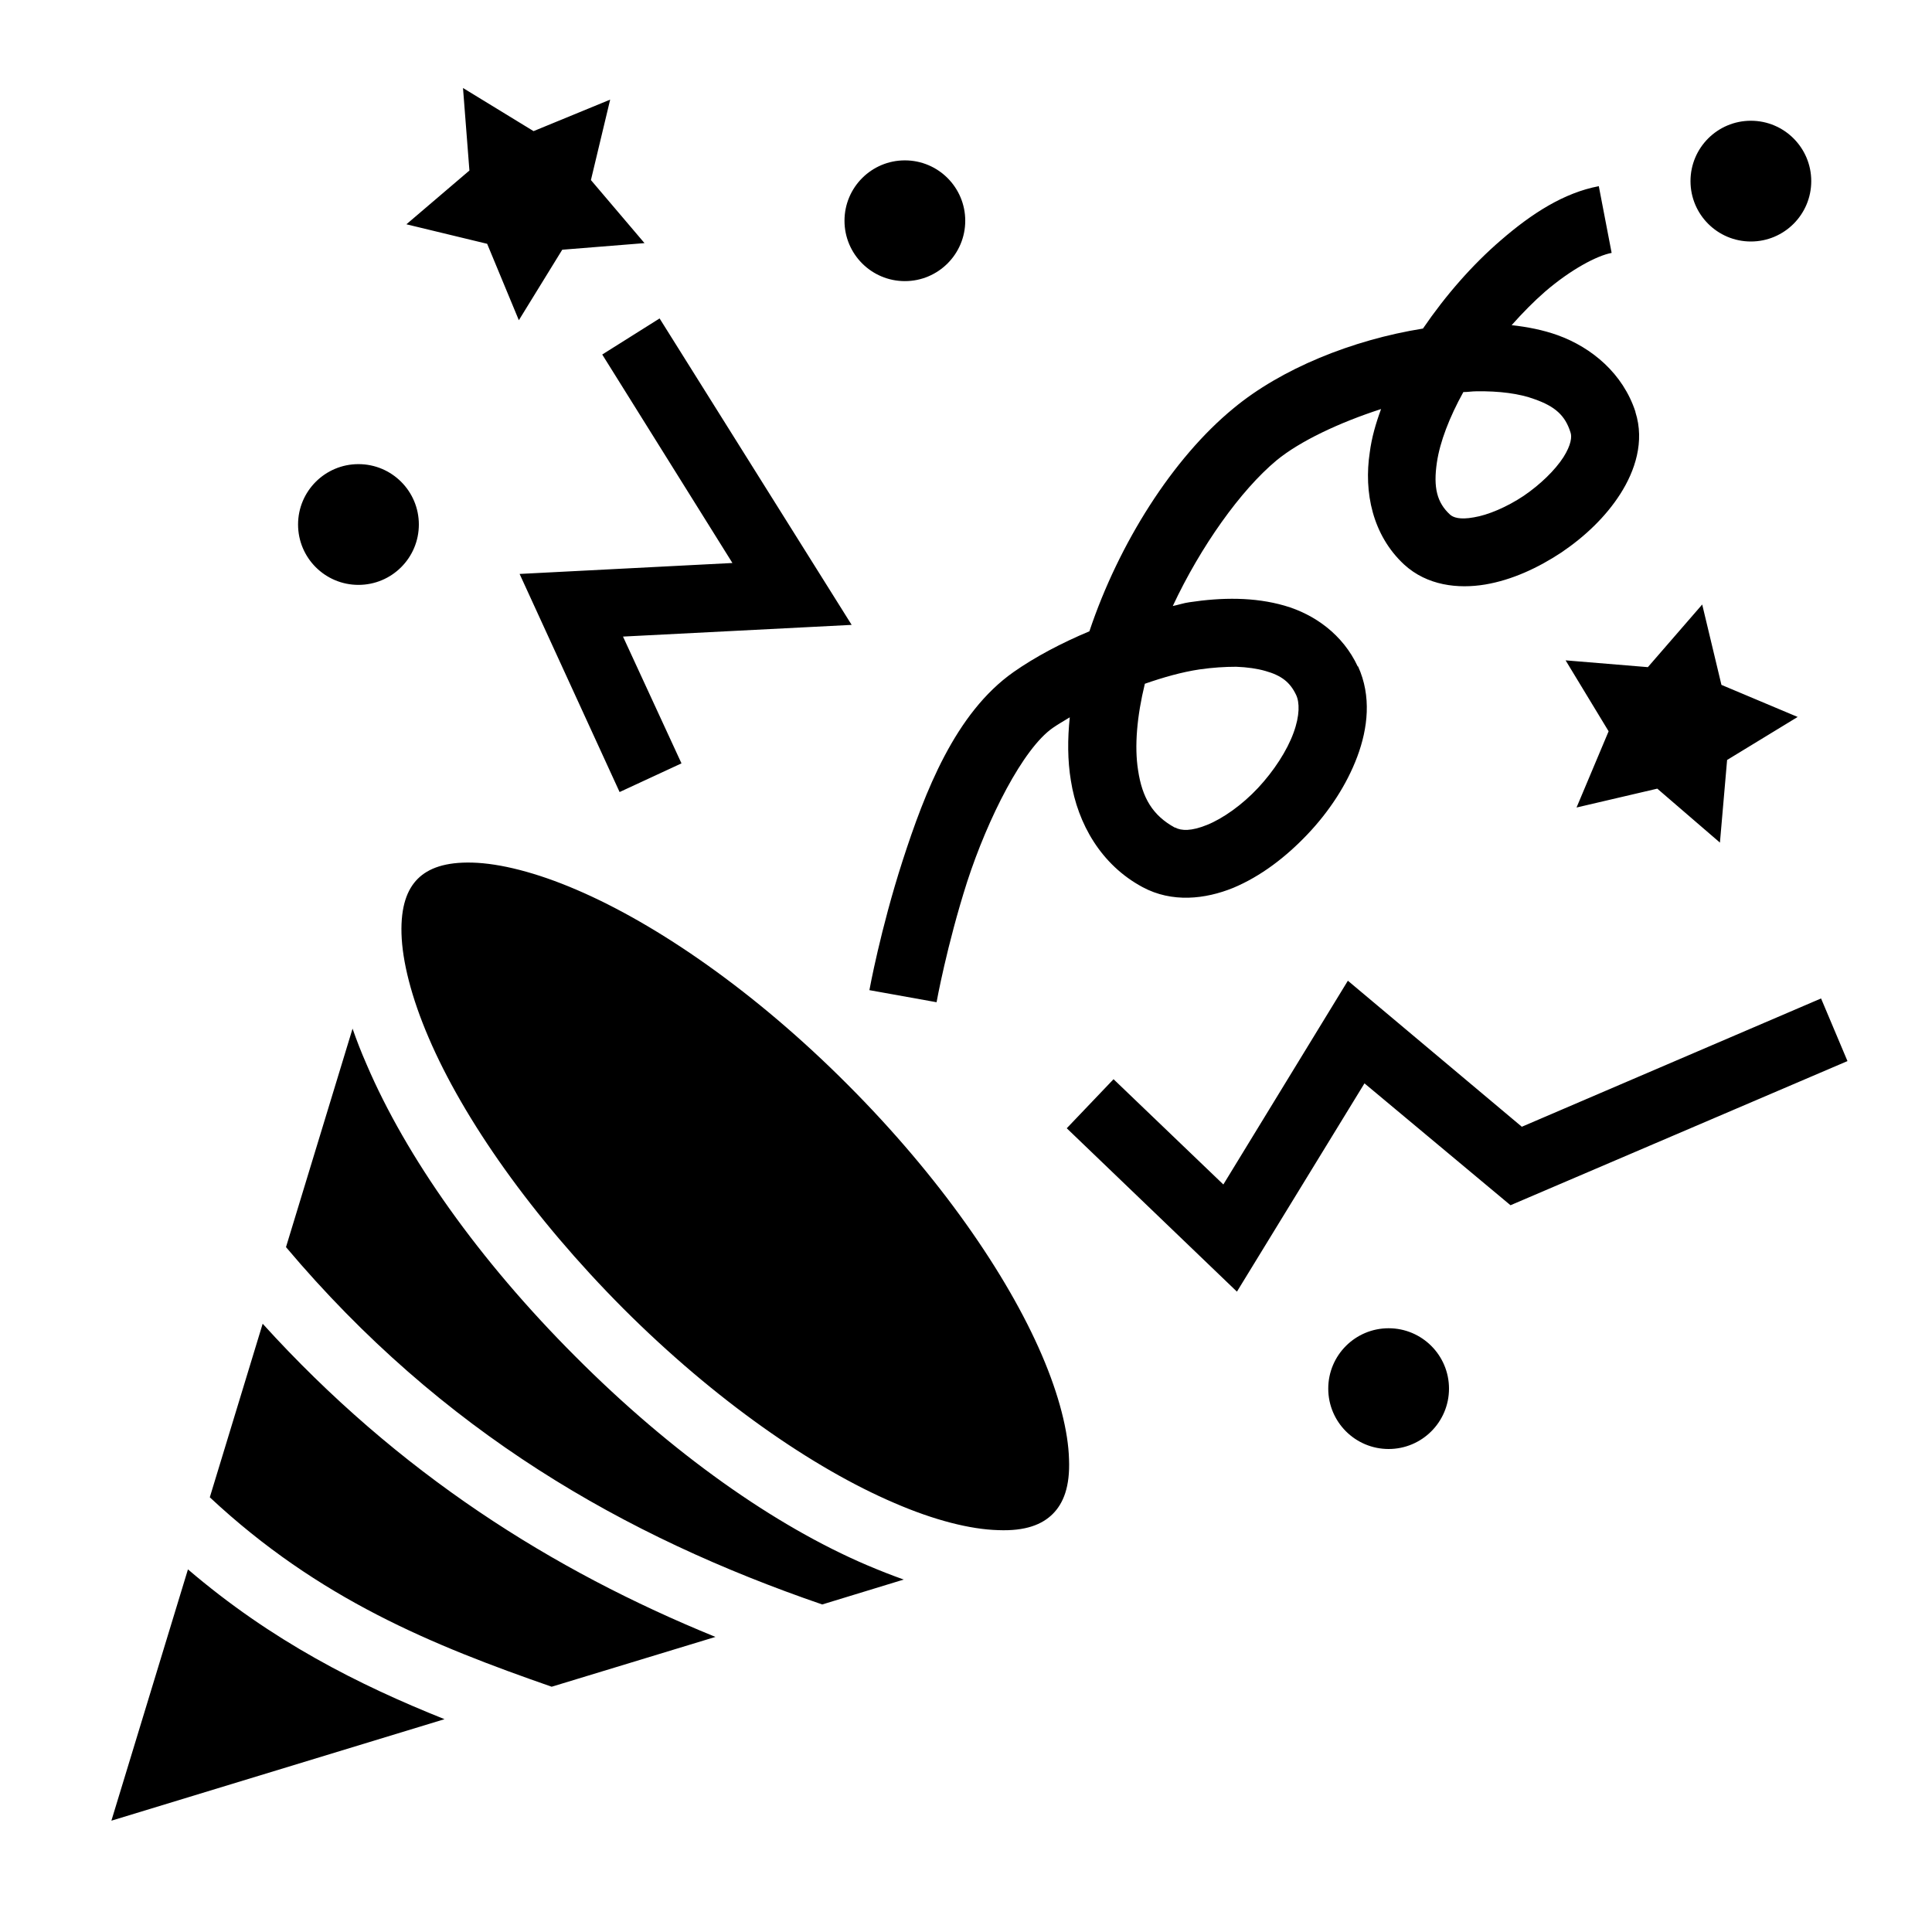
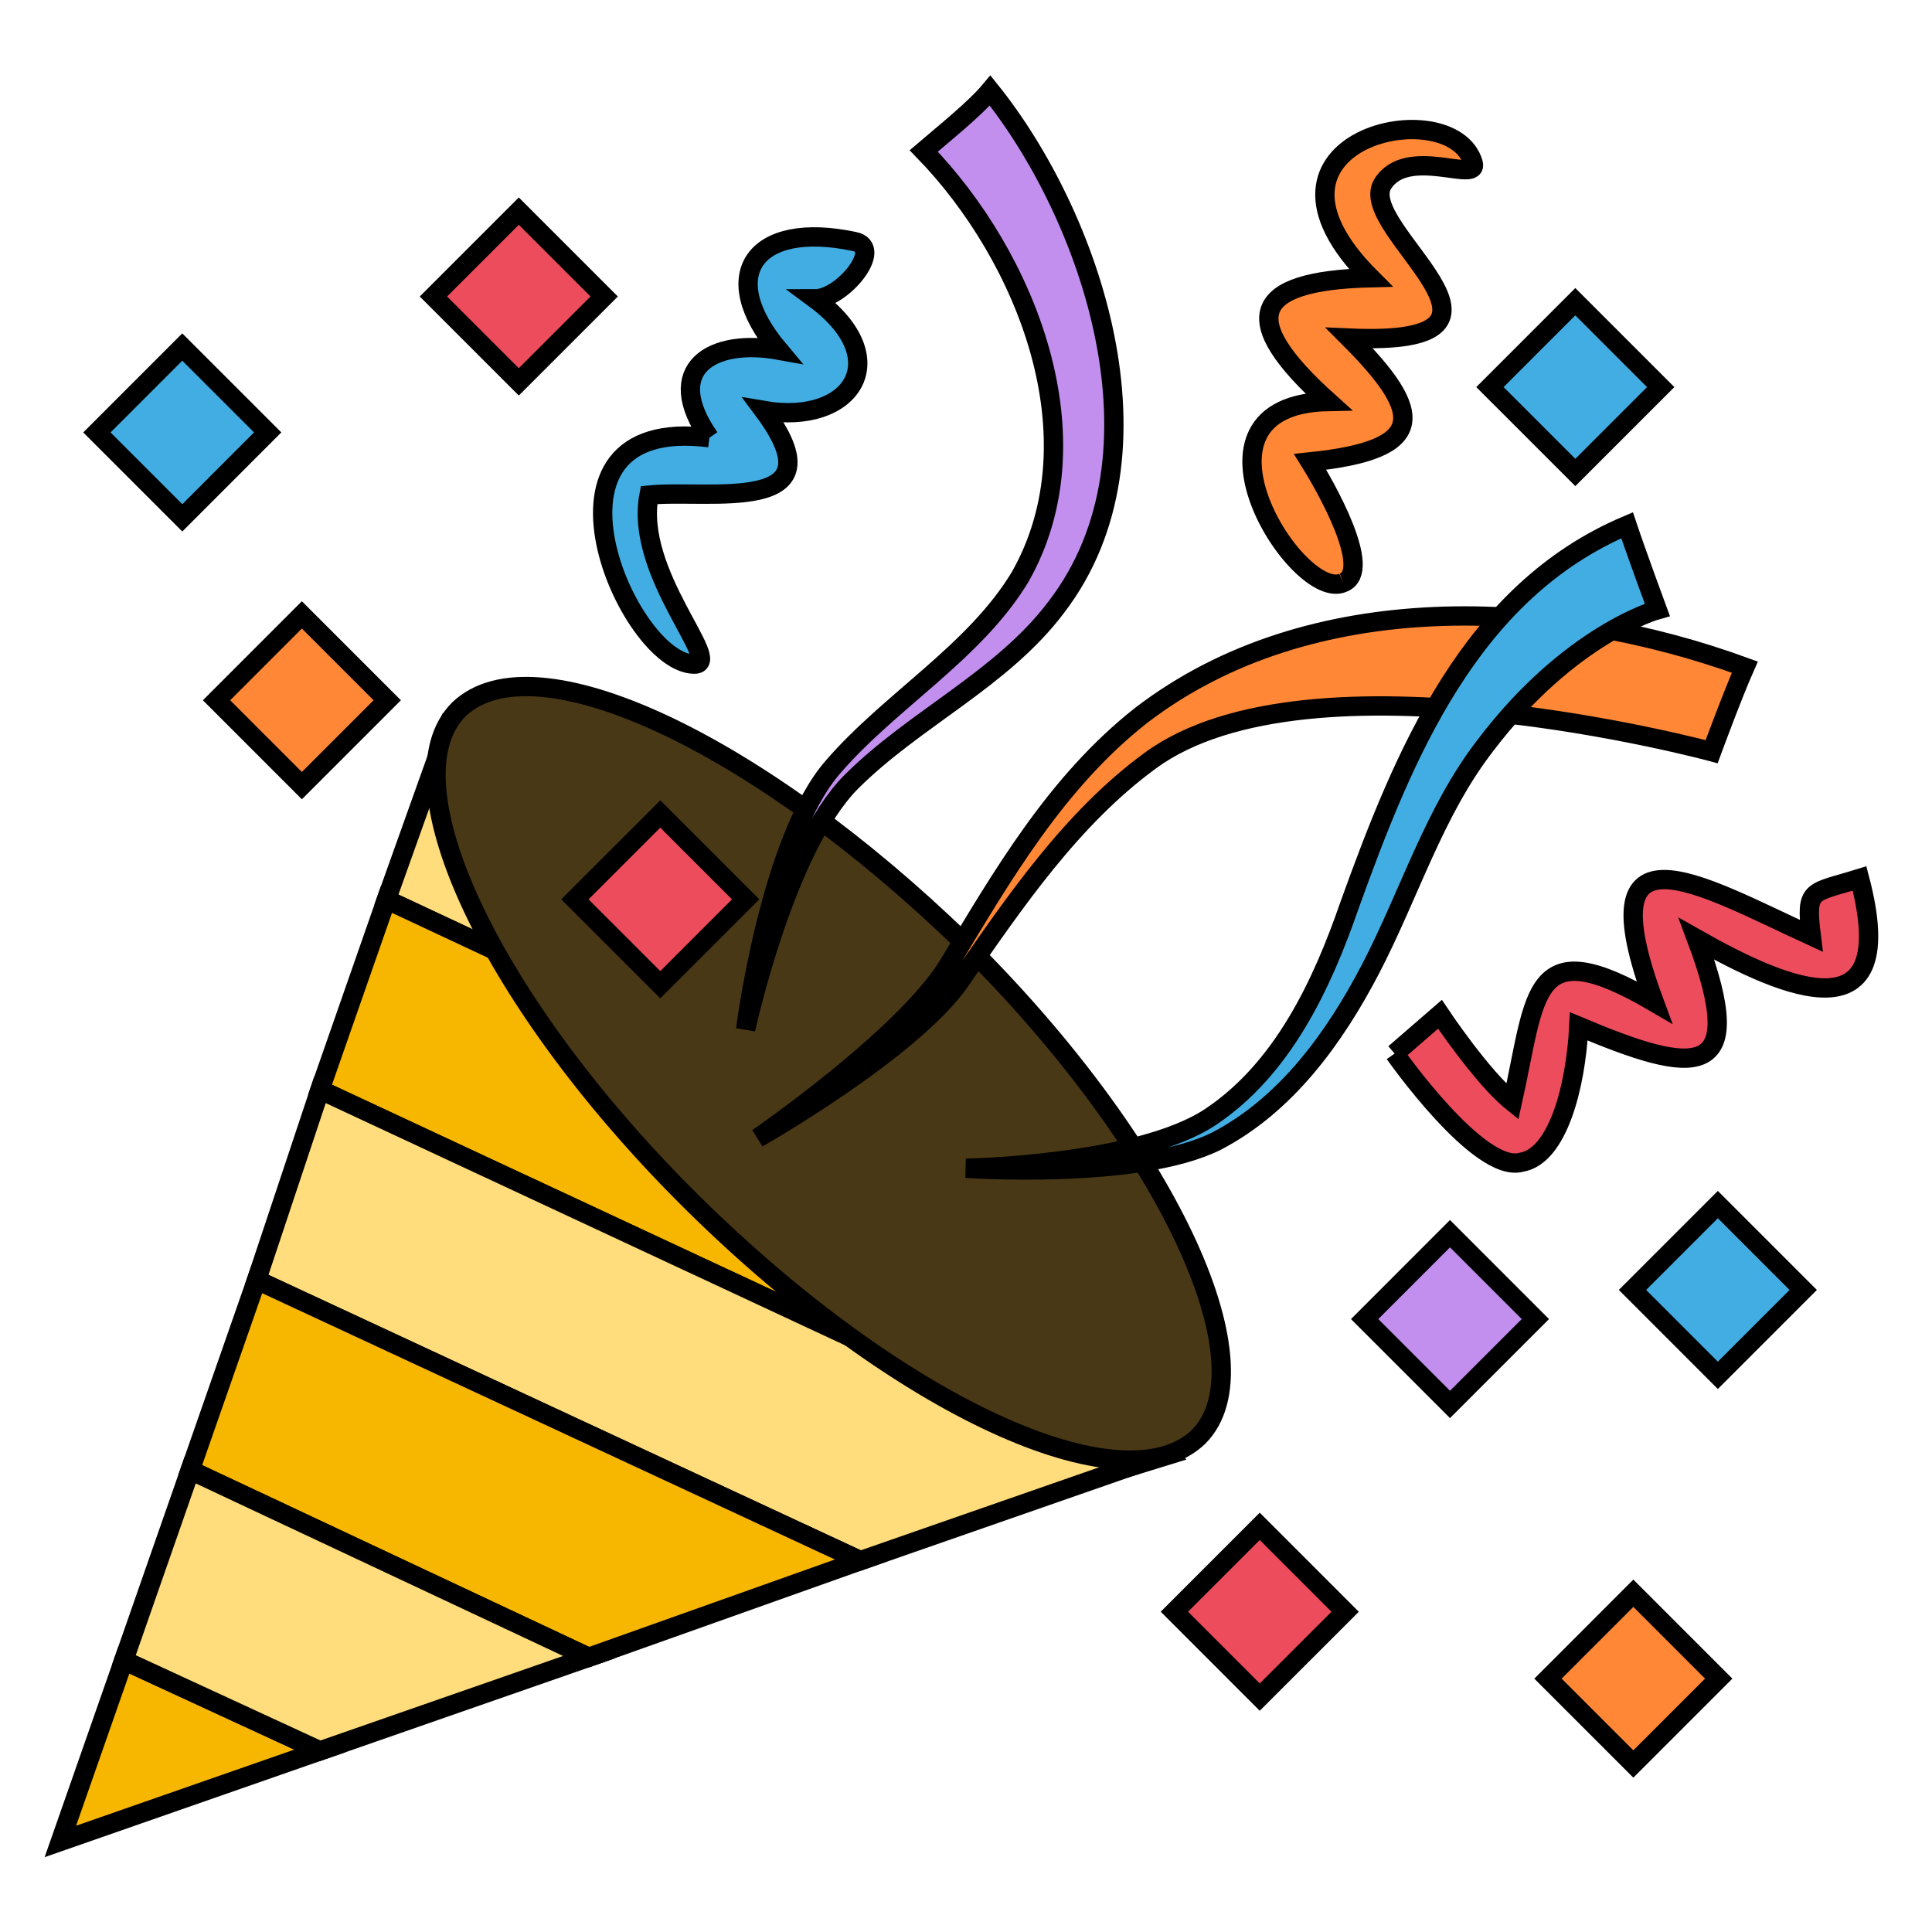
- <svg xmlns="http://www.w3.org/2000/svg" width="800px" height="800px" viewBox="0 0 512 512">
-   <path fill="#000000" d="M122.7 23.32l1.7 21.87-16.7 14.25 21.4 5.17 8.4 20.25L149 66.18l21.8-1.75-14.2-16.71 5.1-21.32-20.3 8.35-18.7-11.43zM464 32a16 16 0 0 0-16 16 16 16 0 0 0 16 16 16 16 0 0 0 16-16 16 16 0 0 0-16-16zM239.8 42.5a16 16 0 0 0-16 16 16 16 0 0 0 16 16 16 16 0 0 0 16-16 16 16 0 0 0-16-16zm183.9 6.84c-9.2 1.74-17.7 7.18-25.9 14.28-7.6 6.53-14.7 14.66-20.7 23.45-18.8 3.01-37.6 10.67-50.2 21.13-16.1 13.2-30.4 35.8-38.2 59.1-7.4 3.1-14.4 6.8-20.1 10.8-15.5 10.9-23.5 31.8-29.4 50-5.9 18.3-8.8 34.3-8.8 34.3l17.8 3.2s2.7-15 8.1-31.9c5.5-16.9 14.8-35.3 22.7-40.8 1.3-.9 3-1.9 4.5-2.8-.6 5.7-.6 11.4.3 16.8 1.8 11.4 8 22.3 19 28.2 7.8 4.2 16.6 3.2 24 .2 7.4-3.1 14-8.2 19.7-14.2 5.7-6 10.4-13.1 13.2-20.6 2.8-7.5 3.8-16 .2-23.9h-.1c-3.9-8.4-11.4-13.8-19.4-16.1-8-2.3-16.6-2.2-25.2-.9-1.5.2-2.9.7-4.4 1 7.4-15.8 18-30.7 27.5-38.6 6.2-5.1 16.6-10 27.7-13.6-1.4 3.8-2.5 7.6-3 11.5-1.6 10.5.7 21.9 9.1 29.7 6.1 5.6 14.3 6.5 21.5 5.3 7.1-1.2 14-4.4 20.2-8.5 6.2-4.2 11.7-9.4 15.6-15.5 3.9-6.1 6.5-13.9 4-21.7v-.1c-3.3-10.07-11.5-16.99-20.6-20.27-3.9-1.4-8-2.19-12.2-2.66 2.9-3.26 5.9-6.31 8.9-8.92 6.8-5.84 13.7-9.5 17.6-10.23l-3.4-17.68zM174.8 84.39l-15.2 9.56 34.5 55.25-56.4 2.9 26.5 57.8 16.4-7.6-15.5-33.6 60.6-3.1-50.9-81.21zm216.4 19.31c6.1-.1 11.5.6 15.5 2.1 5.4 1.9 8.1 4.3 9.5 8.8.4 1.1.2 3.3-1.9 6.6-2.2 3.4-6.1 7.2-10.5 10.2-4.5 3-9.5 5.1-13.2 5.7-3.8.7-5.5 0-6.3-.7-3.5-3.2-4.5-7.2-3.5-13.9.8-5.4 3.3-11.9 7-18.6 1.2 0 2.3-.2 3.4-.2zM94.99 123a16 16 0 0 0-16 16 16 16 0 0 0 16 16A16 16 0 0 0 111 139a16 16 0 0 0-16.01-16zm356.11 37.2l-14.4 16.6-21.8-1.8 11.4 18.8-8.5 20.2 21.4-5 16.6 14.3 1.9-21.9 18.7-11.4-20.2-8.5-5.1-21.3zm-123.5 16.5c2.9.1 5.6.5 7.7 1.1 4.3 1.2 6.6 3 8.2 6.4.9 1.9 1 5.4-.7 10-1.7 4.7-5.2 10.1-9.4 14.6s-9.3 8.1-13.5 9.8c-4.2 1.7-6.8 1.6-8.5.7h-.1c-5.8-3.2-8.6-7.8-9.7-15.2-1-6.3-.3-14.3 1.8-22.9 4.9-1.7 9.8-3.1 14.5-3.8 3.5-.5 6.7-.7 9.7-.7zm-202.4 51.9c-7.2-.2-11.7 1.5-14.5 4.3-2.8 2.8-4.5 7.3-4.3 14.5.2 7.3 2.6 16.9 7.2 27.6 9.2 21.5 27.3 47.4 51.6 71.8 24.3 24.3 50.3 42.3 71.8 51.5 10.6 4.6 20.2 7 27.5 7.2 7.3.3 11.7-1.5 14.5-4.3 2.8-2.8 4.6-7.2 4.3-14.5-.2-7.3-2.6-16.9-7.2-27.6-9.2-21.4-27.2-47.4-51.5-71.7-24.3-24.4-50.3-42.4-71.8-51.6-10.7-4.6-20.3-7-27.6-7.2zm232 31.3l-33 54-29.1-27.9-12.4 13 45.1 43.3 33.8-55.2 38.7 32.3 89.3-38.2-7-16.6-79.3 34-46.1-38.7zM93.43 272.6l-17.64 57.9c41.41 49.1 89.71 76.7 142.11 94.7l21.6-6.6c-3.1-1.1-6.4-2.4-9.7-3.8-24.4-10.4-51.7-29.6-77.3-55.3-25.7-25.7-44.9-53-55.34-77.4-1.41-3.2-2.65-6.4-3.73-9.5zm-23.82 78.2l-14.01 46c28.89 27 59 39.2 90.6 50.2l43.4-13.2c-43.2-17.6-84-43.3-119.99-83zM368 352a16 16 0 0 0-16 16 16 16 0 0 0 16 16 16 16 0 0 0 16-16 16 16 0 0 0-16-16zM49.81 415.9l-20.29 66.6 88.28-26.9c-22.77-9.1-45.78-20.7-67.99-39.7z" />
+ <svg xmlns="http://www.w3.org/2000/svg" width="800px" height="800px" viewBox="0 0 64 64" aria-hidden="true" role="img" class="iconify iconify--emojione" preserveAspectRatio="xMidYMid meet" fill="#000000" stroke="#000000" stroke-width="0.64">
+   <g id="SVGRepo_bgCarrier" stroke-width="0" />
+   <g id="SVGRepo_tracerCarrier" stroke-linecap="round" stroke-linejoin="round" />
+   <g id="SVGRepo_iconCarrier">
+     <path fill="#f7b600" d="M2 61l8.6-3l-6.5-3z"> </path>
+     <path fill="#ffdd7d" d="M26.9 36.4L14.8 24.2l-2 5.6z"> </path>
+     <path fill="#f7b600" d="M12.8 29.8l-2.2 6.3l26.8 12.5l1.3-.4l-11.8-11.8z"> </path>
+     <path fill="#ffdd7d" d="M8.5 42.4l20 9.3l8.9-3.1l-26.8-12.5z"> </path>
+     <path fill="#f7b600" d="M6.3 48.7l13.2 6.2l9-3.2l-20-9.3z"> </path>
+     <path fill="#ffdd7d" d="M6.3 48.7L4.1 55l6.5 3l8.9-3.1z"> </path>
+     <path d="M31.9 31.2c6.7 6.6 10.2 14 7.8 16.4c-2.5 2.4-9.9-1-16.7-7.7c-6.7-6.6-10.2-14-7.8-16.4c2.5-2.4 9.9 1.1 16.7 7.7" fill="#493816"> </path>
+     <path d="M23.5 14.5c-1.6-2.3.1-3.3 2.3-2.9c-2.1-2.5-.8-4.3 2.5-3.6c1 .2-.4 1.9-1.3 1.9c2.7 2 1.2 4.2-1.7 3.7c2.6 3.5-1.8 2.6-3.8 2.8C21 19 24 22 23 22c-2.2 0-5.8-8.3.5-7.5" fill="#42ade2"> </path>
+     <path d="M44.5 19.3c-1.5.7-5.7-5.9-.5-6c-3-2.7-2.6-4 1.4-4.1c-4.6-4.6 2.7-6.2 3.4-3.8c.2.7-2.2-.6-3 .7c-.9 1.5 5.6 5.4-1.1 5.1c2.5 2.5 2.6 3.7-1.3 4.1c.5.8 2.1 3.6 1.1 4" fill="#ff8736"> </path>
+     <path d="M46.2 34.9l1.5-1.3s1.4 2.1 2.4 2.9c.8-3.6.6-5.7 4.7-3.3c-2.3-6.2 1.5-3.9 5.2-2.2c-.2-1.6 0-1.4 1.6-1.9c1.4 5.3-2.4 3.7-5.4 2c1.8 4.8-.1 4.5-3.9 2.9c-.1 2-.7 4.3-1.9 4.5c-1.4.4-4.2-3.6-4.2-3.6" fill="#ed4c5c"> </path>
+     <path d="M35 20.1c-1.8 2.4-4.7 3.7-6.8 5.8c-2.2 2.2-3.5 8.2-3.5 8.2s.8-6.3 2.9-8.7c1.9-2.2 4.7-3.8 6.2-6.3c2.6-4.6.2-10.6-3.2-14.1c.7-.6 1.7-1.4 2.2-2c3.3 4.1 6.1 12 2.2 17.1" fill="#c28fef"> </path>
+     <path d="M38.1 25.2c-2.6 1.9-4.5 4.7-6.3 7.3c-1.6 2.3-6.7 5.2-6.7 5.2s4.8-3.3 6.3-5.7c1.8-3 3.6-6.1 6.4-8.3c5.6-4.3 13.7-3.9 20-1.6c-.4.9-1.1 2.8-1.1 2.8s-13.3-3.6-18.6.3" fill="#ff8736"> </path>
+     <g fill="#42ade2">
+       <path d="M49.2 24.7c-1.7 2.2-2.5 4.9-3.8 7.4c-1.2 2.3-2.8 4.5-5.1 5.7c-2.6 1.3-8.3.9-8.3.9s5.7-.1 8.1-1.7c2.4-1.6 3.7-4.4 4.6-7c1.8-5 4-10.4 9.2-12.6c.3.9 1 2.8 1 2.8s-2.9.8-5.7 4.5"> </path>
+       <path d="M3.21 14.325l2.828-2.829l2.829 2.828l-2.828 2.83z"> </path>
+     </g>
+     <path fill="#ff8736" d="M7.173 23.197L10 20.369l2.828 2.828L10 26.025z"> </path>
+     <path fill="#ed4c5c" d="M14.358 9.822l2.828-2.828l2.828 2.828l-2.828 2.828z"> </path>
+     <path fill="#c28fef" d="M45.205 43.696l2.828-2.829l2.828 2.829l-2.828 2.828z"> </path>
+     <path fill="#ed4c5c" d="M38.903 53.39l2.828-2.828l2.829 2.829l-2.829 2.828z"> </path>
+     <path fill="#ff8736" d="M51.279 55.607l2.828-2.829l2.828 2.829l-2.828 2.828z"> </path>
+     <g fill="#42ade2">
+       <path d="M54.078 42.731l2.828-2.828l2.828 2.828l-2.828 2.829z"> </path>
+       <path d="M49.356 12.823l2.828-2.829l2.829 2.829l-2.828 2.828z"> </path>
+     </g>
+     <path fill="#ed4c5c" d="M19.044 29.792l2.829-2.828l2.828 2.828l-2.828 2.829z"> </path>
+   </g>
</svg>
